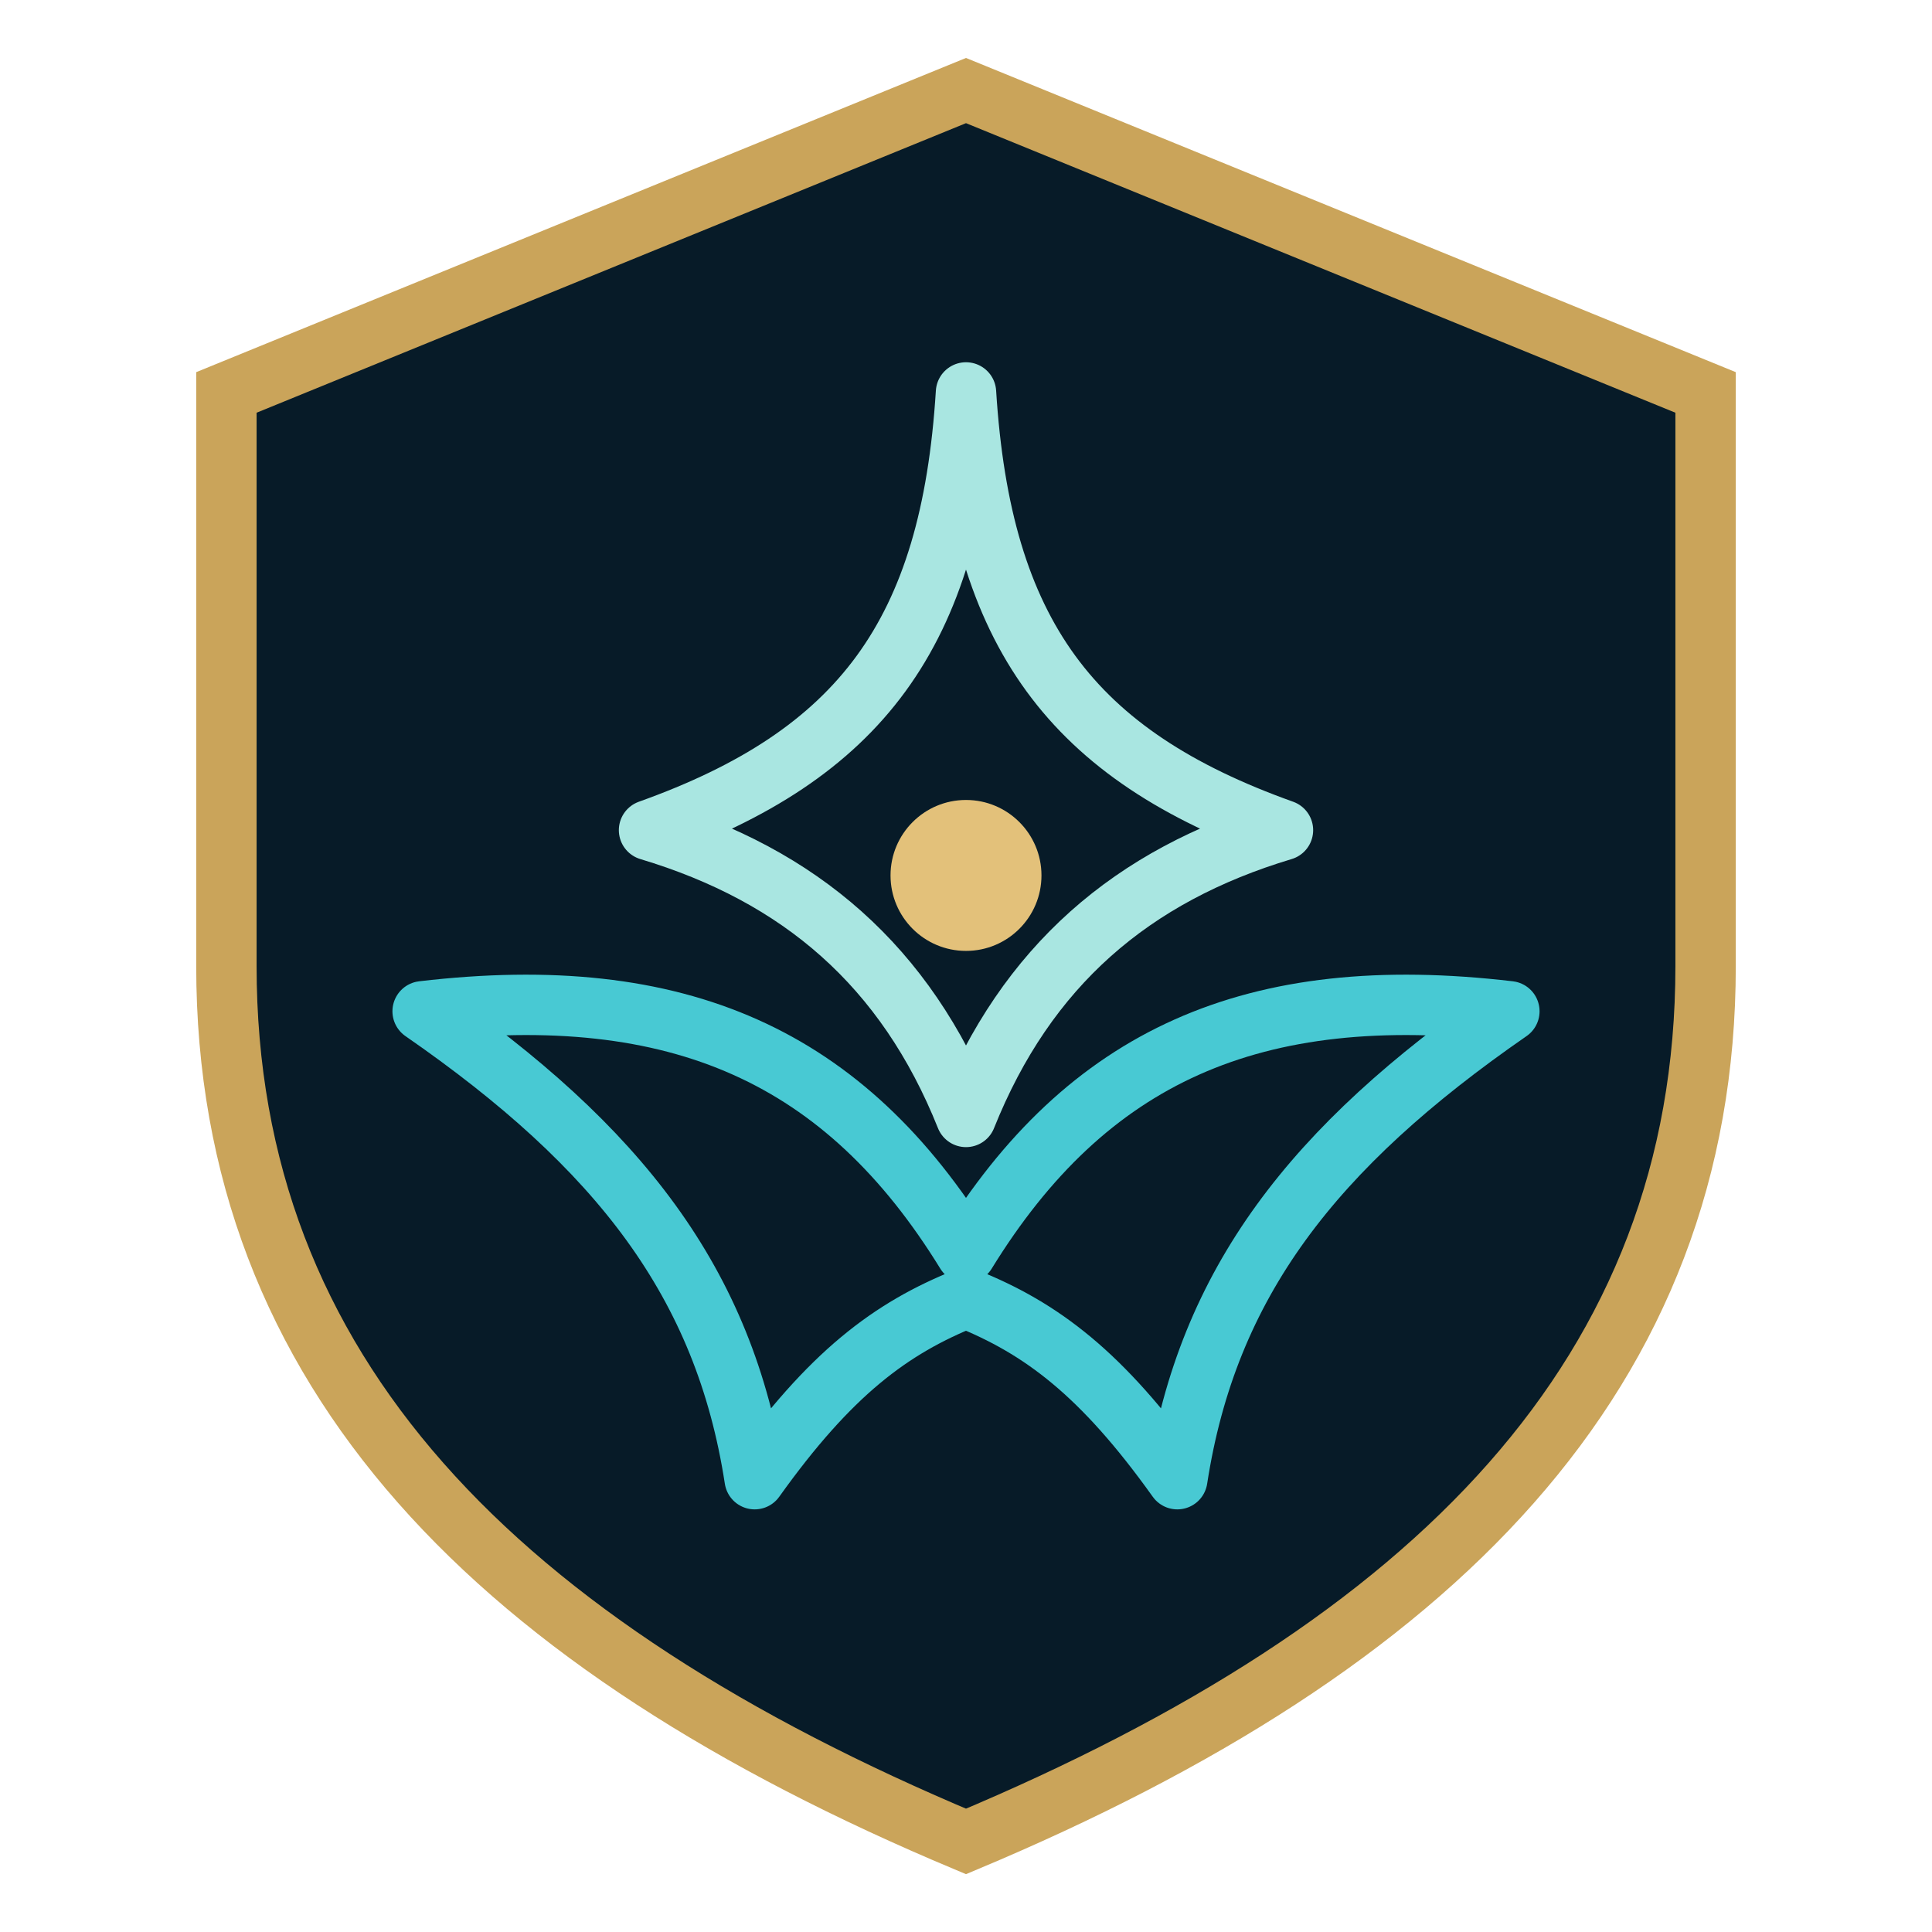
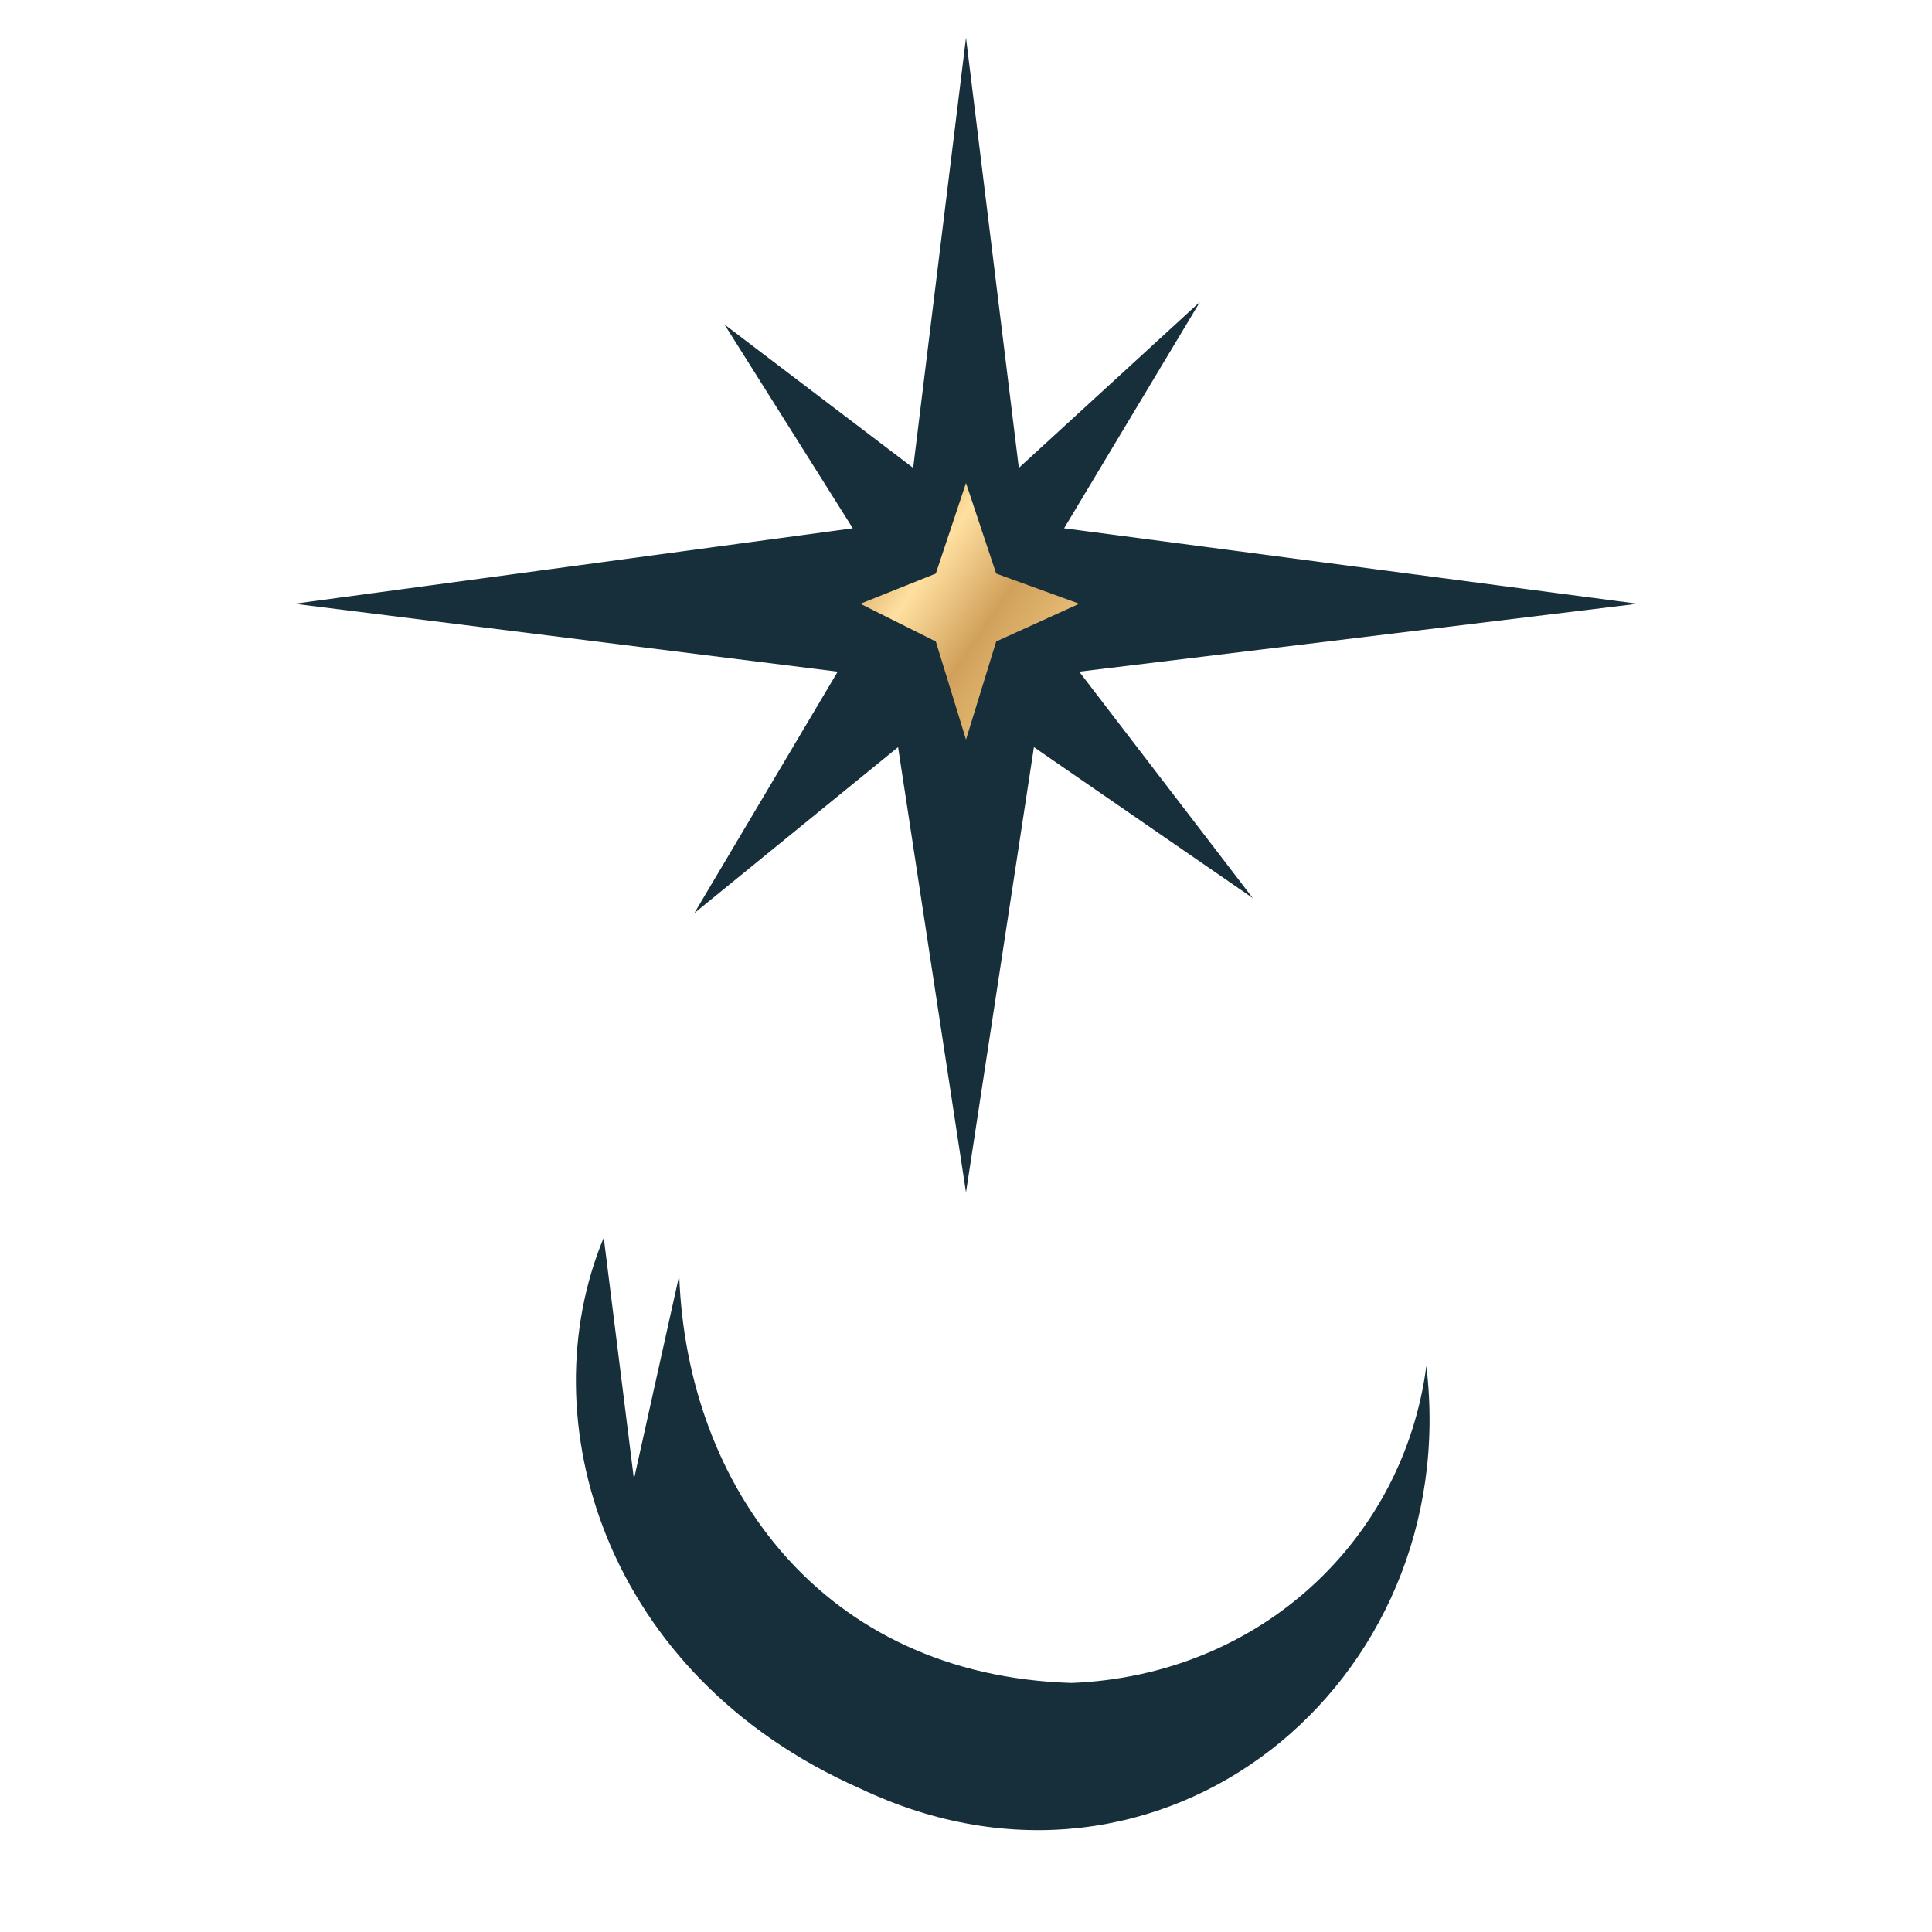
- <svg xmlns="http://www.w3.org/2000/svg" width="128" height="128" viewBox="0 0 128 128">
-   <path d="M64 6 113 26v38c0 27-18 45-49 58C33 109 15 91 15 64V26z" fill="#071b28" stroke="#caa45a" stroke-width="4" />
-   <path d="M64 26c-1 16-7 24-21 29 10 3 17 9 21 19 4-10 11-16 21-19-14-5-20-13-21-29z" fill="none" stroke="#a9e6e1" stroke-width="4" stroke-linejoin="round" />
-   <path d="M28 67c17-2 28 3 36 16 8-13 19-18 36-16-13 9-20 18-22 31-5-7-9-10-14-12-5 2-9 5-14 12-2-13-9-22-22-31z" fill="none" stroke="#48c9d3" stroke-width="4" stroke-linejoin="round" />
-   <circle cx="64" cy="58" r="5" fill="#e3c17a" />
+ <svg xmlns="http://www.w3.org/2000/svg" width="256" height="256" viewBox="0 0 256 256">
+   <defs>
+     <linearGradient id="gold" x2="1" y2=".8">
+       <stop stop-color="#b47b37" />
+       <stop offset=".35" stop-color="#ffe0a0" />
+       <stop offset=".62" stop-color="#d1a15b" />
+       <stop offset="1" stop-color="#f4cf88" />
+     </linearGradient>
+   </defs>
+   <g fill="#172e3b">
+     <path d="M128 5 135 62 159 40 141 70 217 80 143 89 166 119 137 99 128 158 119 99 92 121 111 89 39 80 113 70 96 43 121 62Z" />
+     <path d="M80 164C70 188 80 222 114 237 154 256 194 223 189 181 186 204 167 222 142 223 109 222 91 197 90 169L84 196Z" />
+   </g>
+   <path d="M128 64 132 76 143 80 132 85 128 98 124 85 114 80 124 76Z" fill="url(#gold)" />
</svg>
